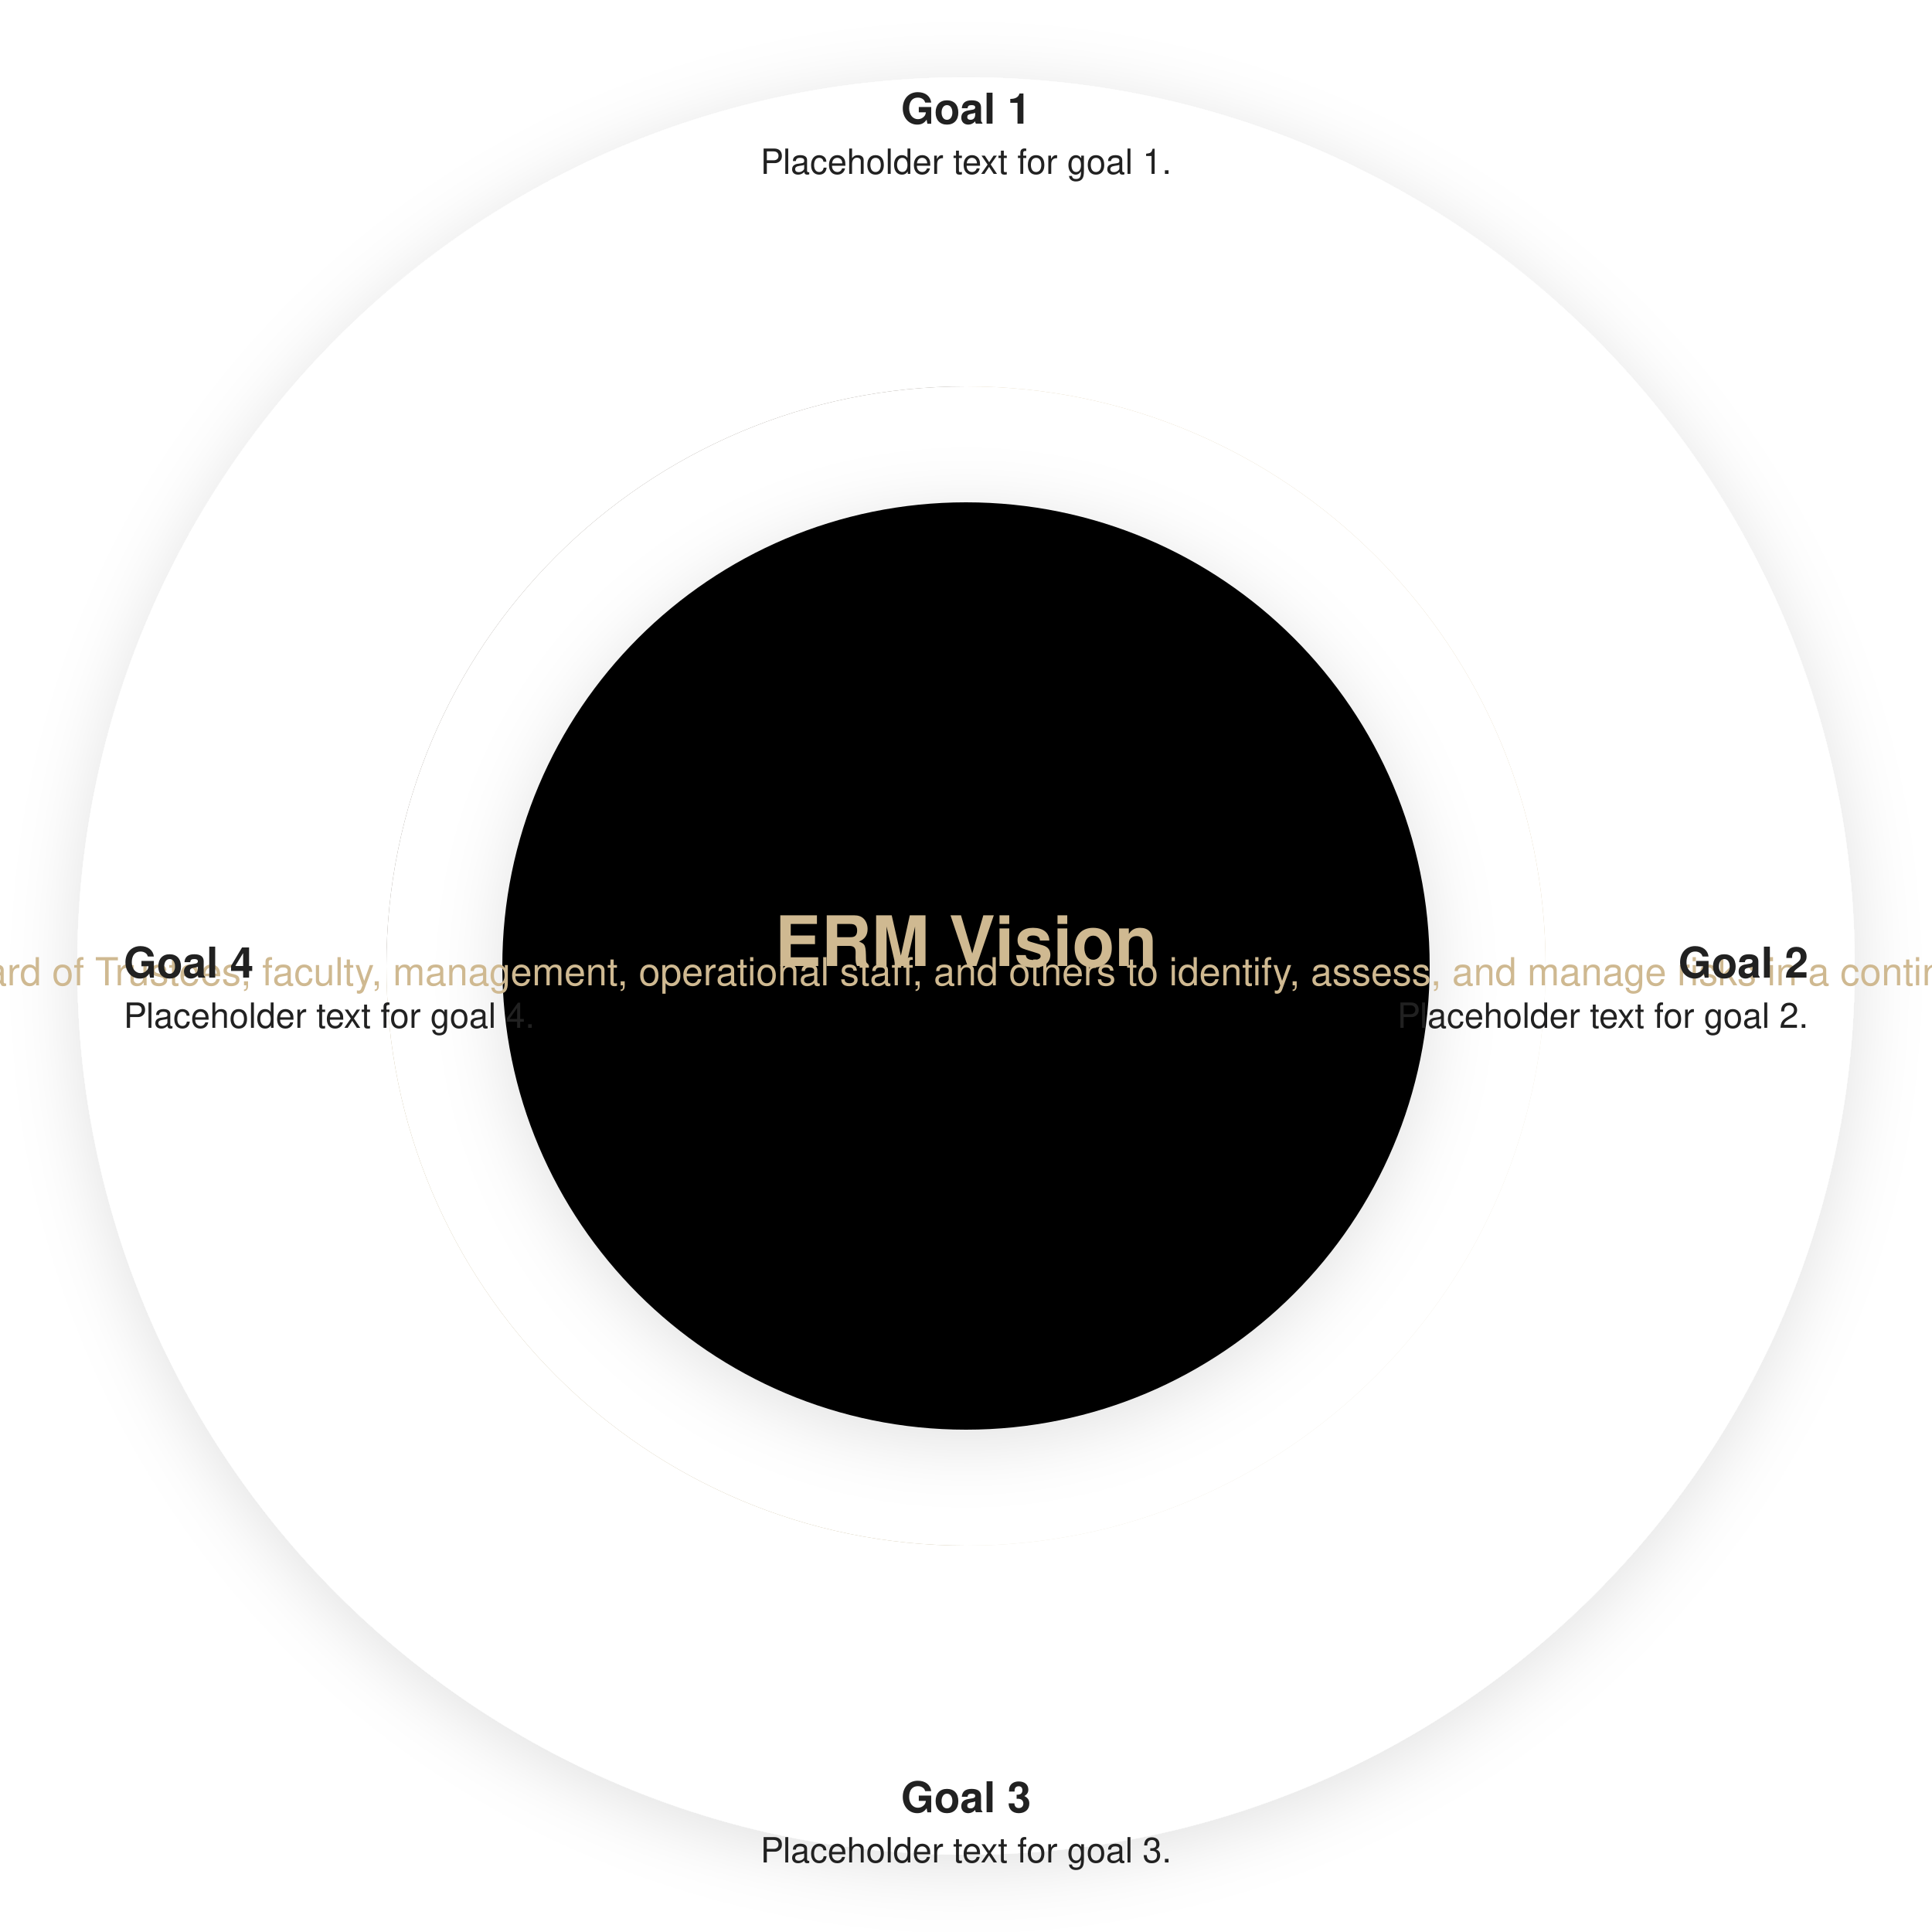
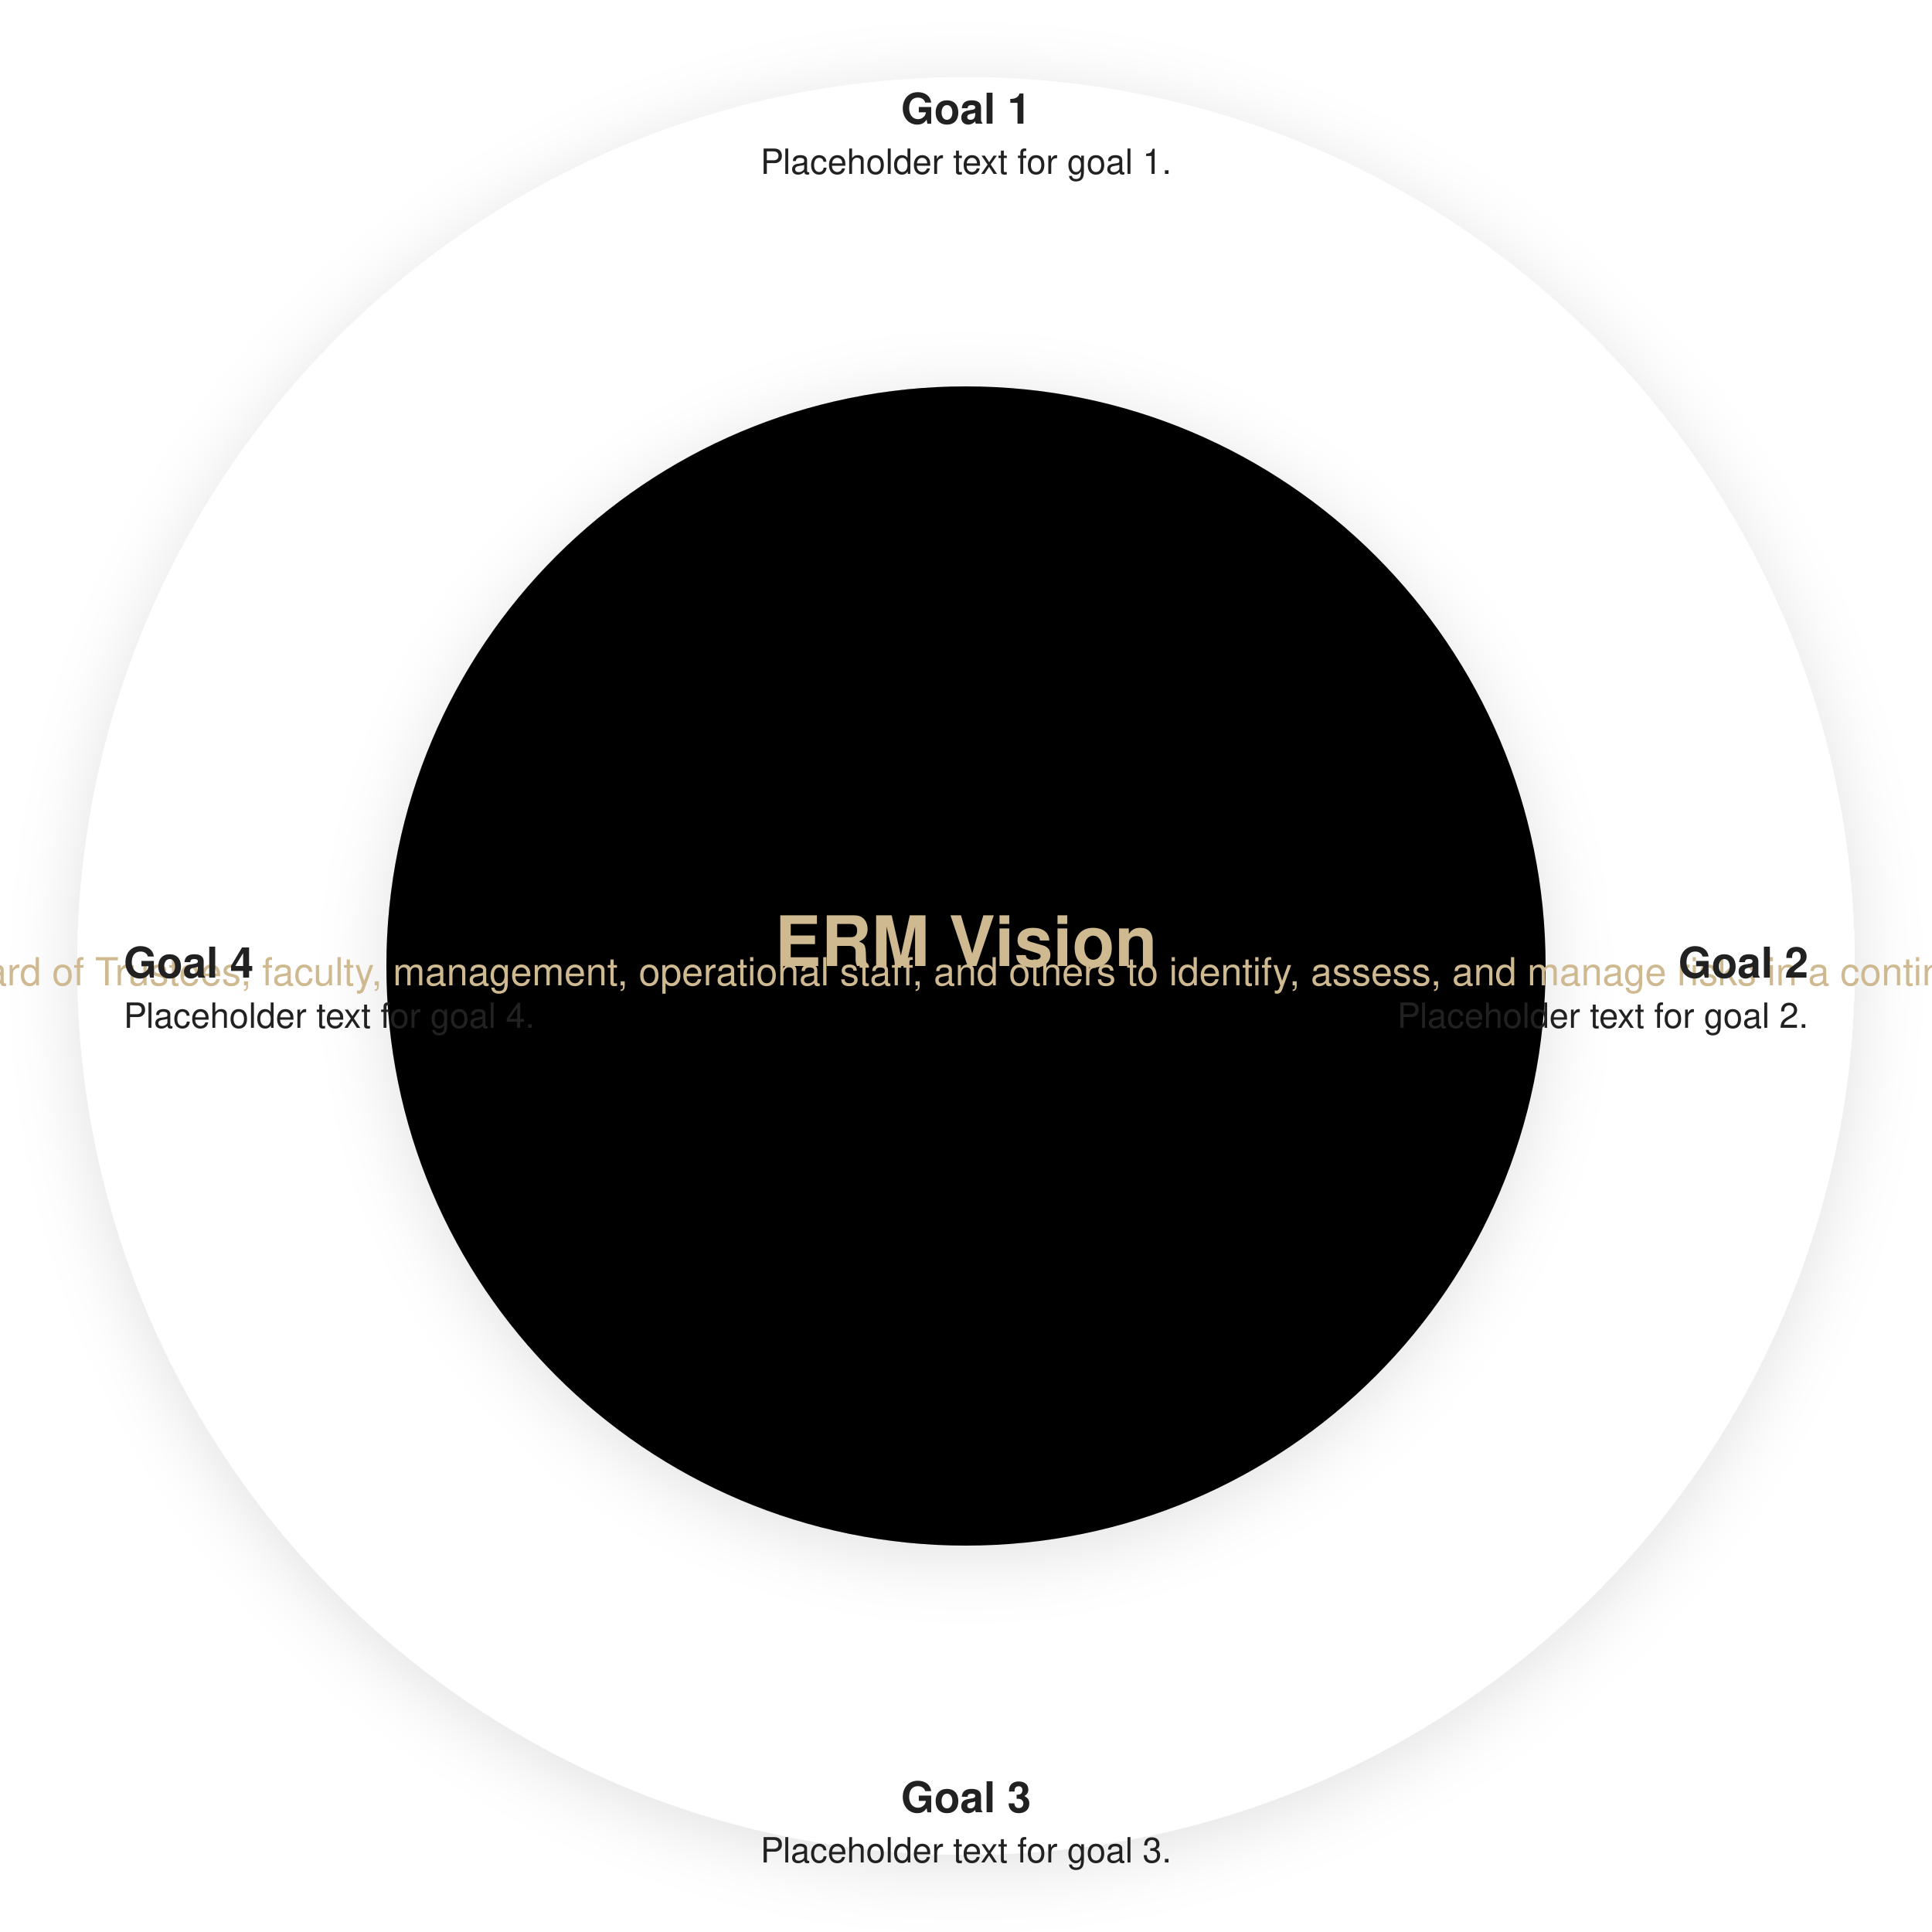
<svg xmlns="http://www.w3.org/2000/svg" viewBox="0 0 1000 1000" role="img" aria-labelledby="title desc">
  <defs>
    <style>
      .text { font-family: 'Acumin Pro', Helvetica, Arial, sans-serif; fill: #212121; }
      .visionTitle { font-weight: 800; font-size: 36px; }
      .visionBody { font-size: 20px; }
      .goalTitle { font-weight: 700; text-transform: uppercase; font-size: 22px; }
      .goalBody { font-size: 18px; }
      .softShadow { filter: drop-shadow(0 6px 18px rgba(0,0,0,0.12)); }
    </style>
    <clipPath id="innerHole">
      <circle cx="500" cy="500" r="300" />
    </clipPath>
  </defs>
  <rect width="100%" height="100%" fill="#ffffff" />
  <g class="softShadow">
    <circle cx="500" cy="500" r="460" fill="#ffffff" />
    <g clip-path="url(#innerHole)">
      <path d="M500,500 L500,40 A460,460 0 0 1 860,500 Z" fill="#D7C49E" />
      <path d="M500,500 L860,500 A460,460 0 0 1 500,960 Z" fill="#E9E2D0" />
      <path d="M500,500 L500,960 A460,460 0 0 1 140,500 Z" fill="#B7A57A" />
      <path d="M500,500 L140,500 A460,460 0 0 1 500,40 Z" fill="#7D7368" />
    </g>
    <circle cx="500" cy="500" r="300" fill="#ffffff" />
  </g>
  <g class="softShadow">
-     <circle cx="500" cy="500" r="240" fill="#000000" />
+     <circle cx="500" cy="500" r="300" fill="#000000" />
  </g>
  <g class="text" text-anchor="middle">
    <text x="500" y="500" class="visionTitle" fill="#CFB991">ERM Vision</text>
    <text x="500" y="510" class="visionBody" fill="#CFB991">Enable all decision makers, including the Board of Trustees, faculty, management, operational staff, and others to identify, assess, and manage risks in a continuously changing and uncertain environment.</text>
  </g>
  <g class="text">
    <text x="500" y="64" text-anchor="middle" class="goalTitle">Goal 1</text>
    <text x="500" y="90" text-anchor="middle" class="goalBody">Placeholder text for goal 1.</text>
    <text x="936" y="506" text-anchor="end" class="goalTitle">Goal 2</text>
    <text x="936" y="532" text-anchor="end" class="goalBody">Placeholder text for goal 2.</text>
    <text x="500" y="938" text-anchor="middle" class="goalTitle">Goal 3</text>
    <text x="500" y="964" text-anchor="middle" class="goalBody">Placeholder text for goal 3.</text>
    <text x="64" y="506" text-anchor="start" class="goalTitle">Goal 4</text>
    <text x="64" y="532" text-anchor="start" class="goalBody">Placeholder text for goal 4.</text>
  </g>
</svg>
